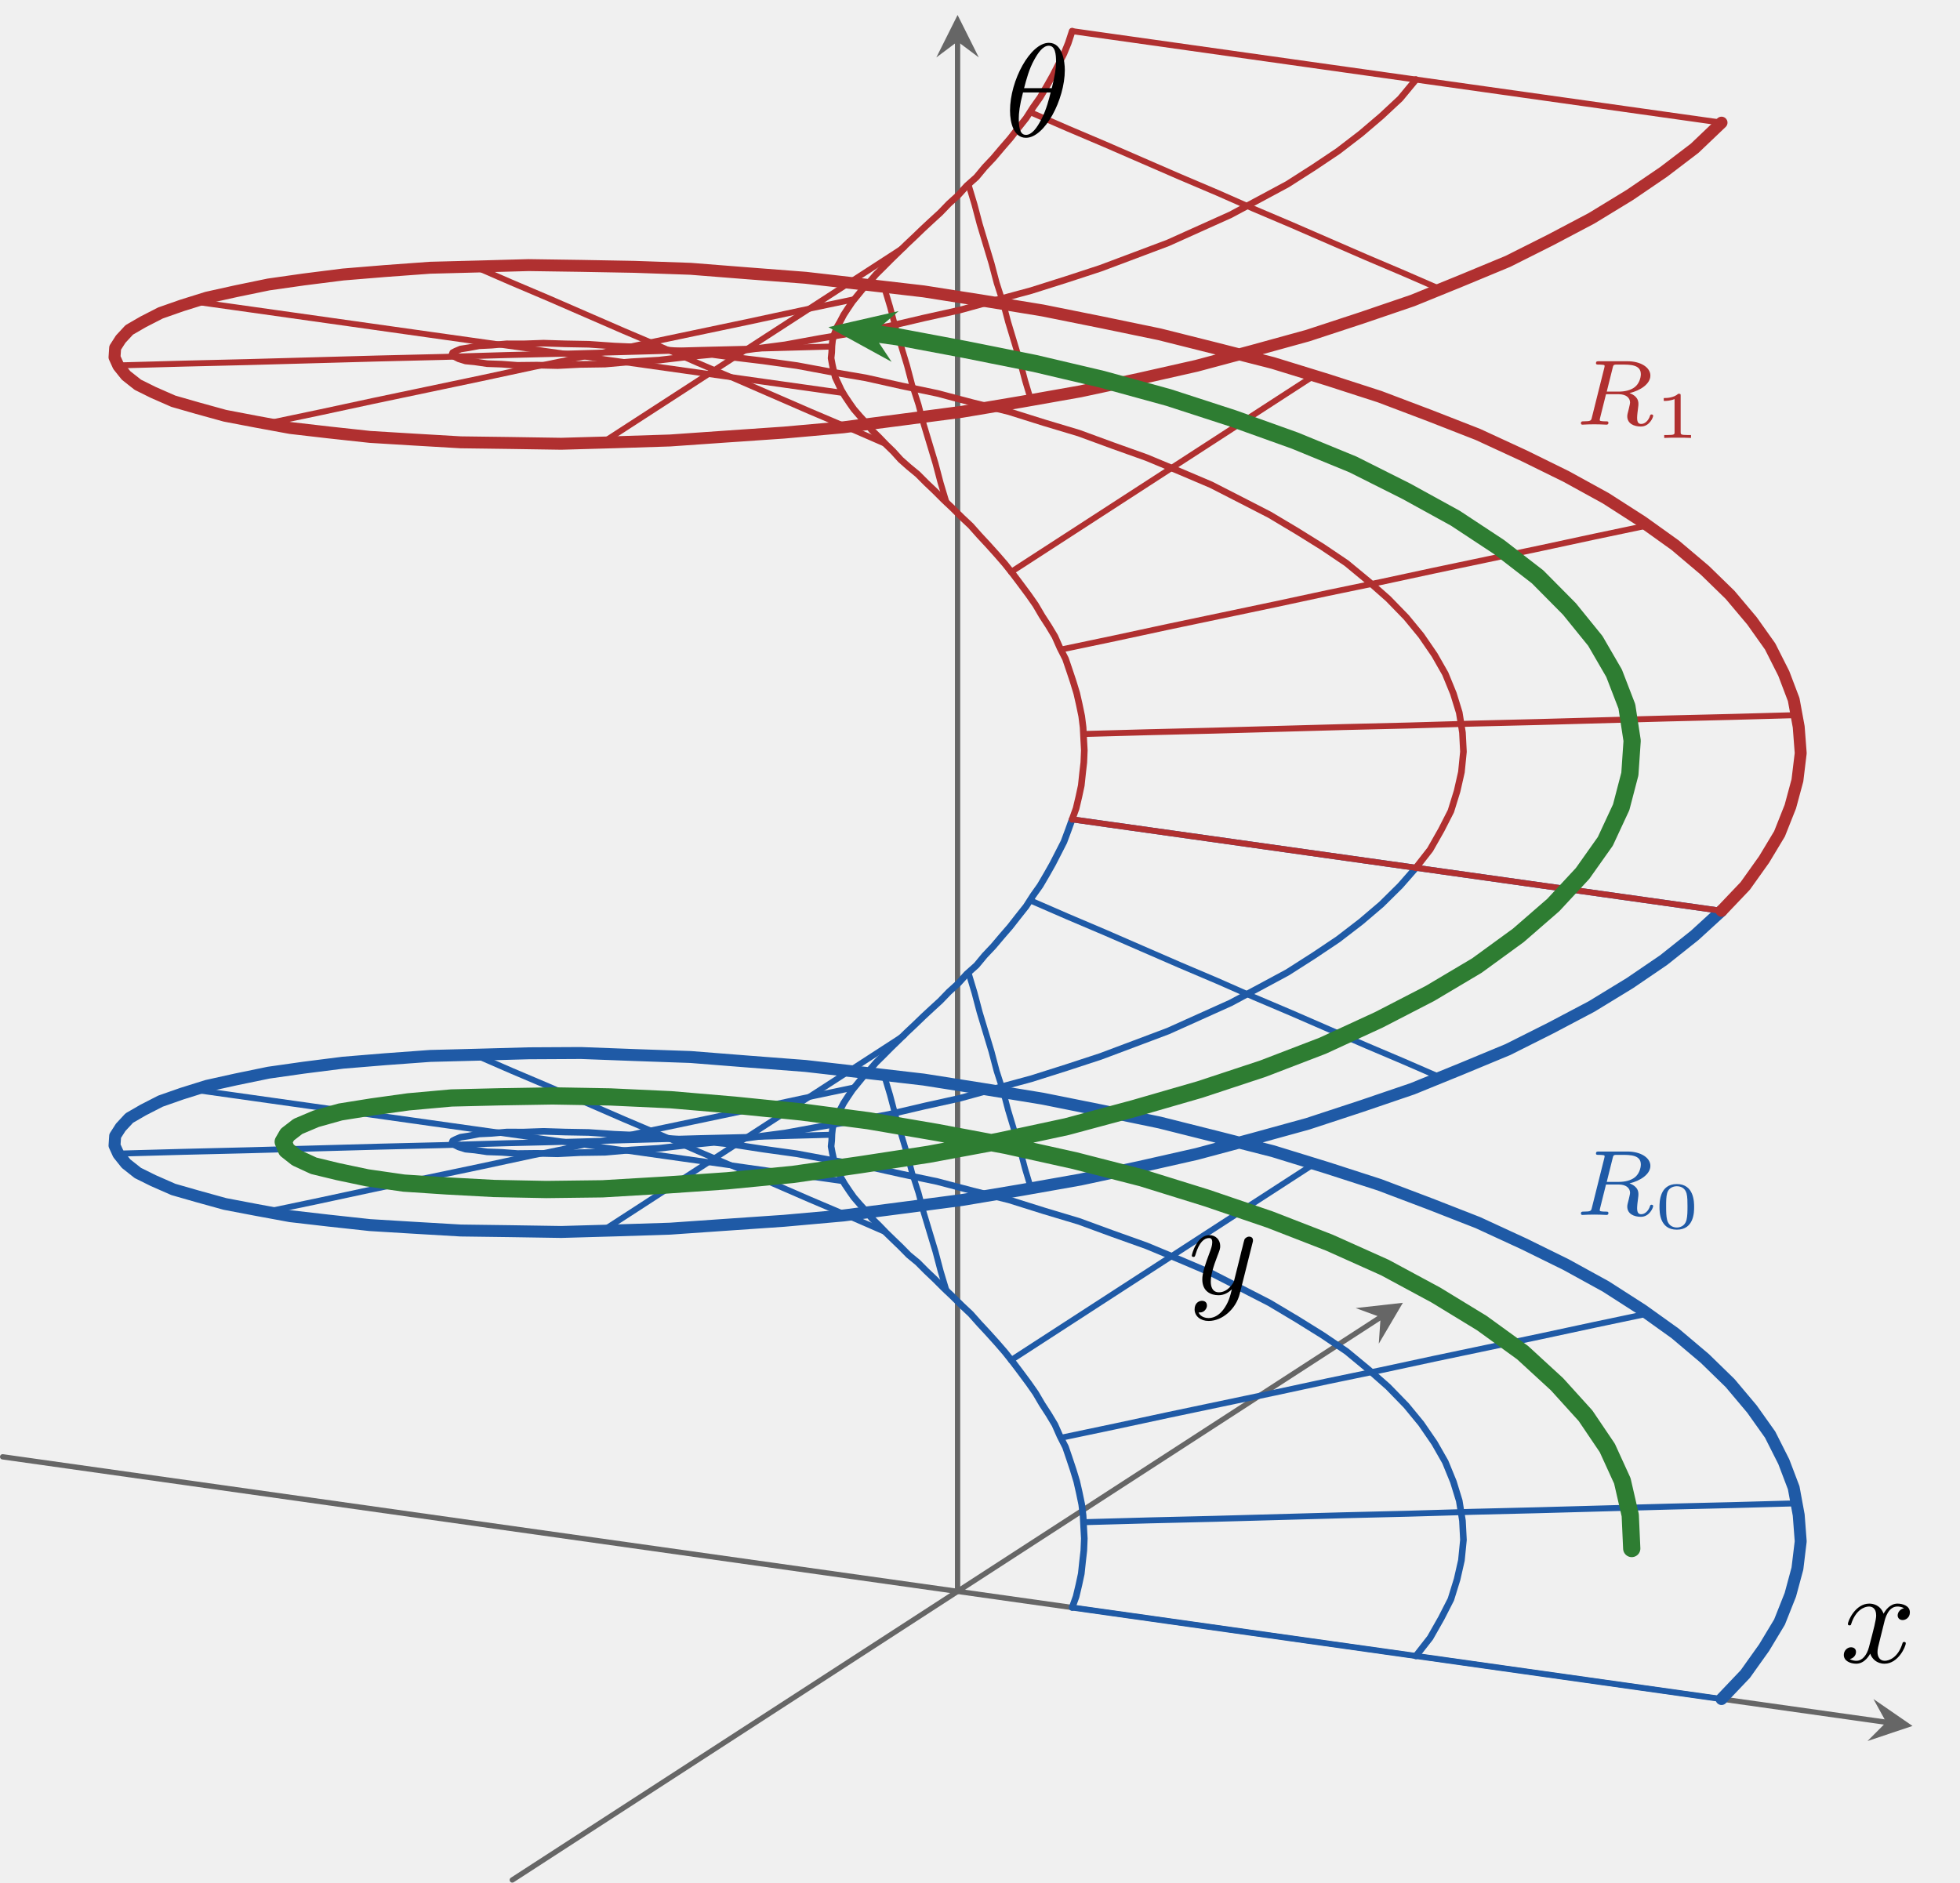
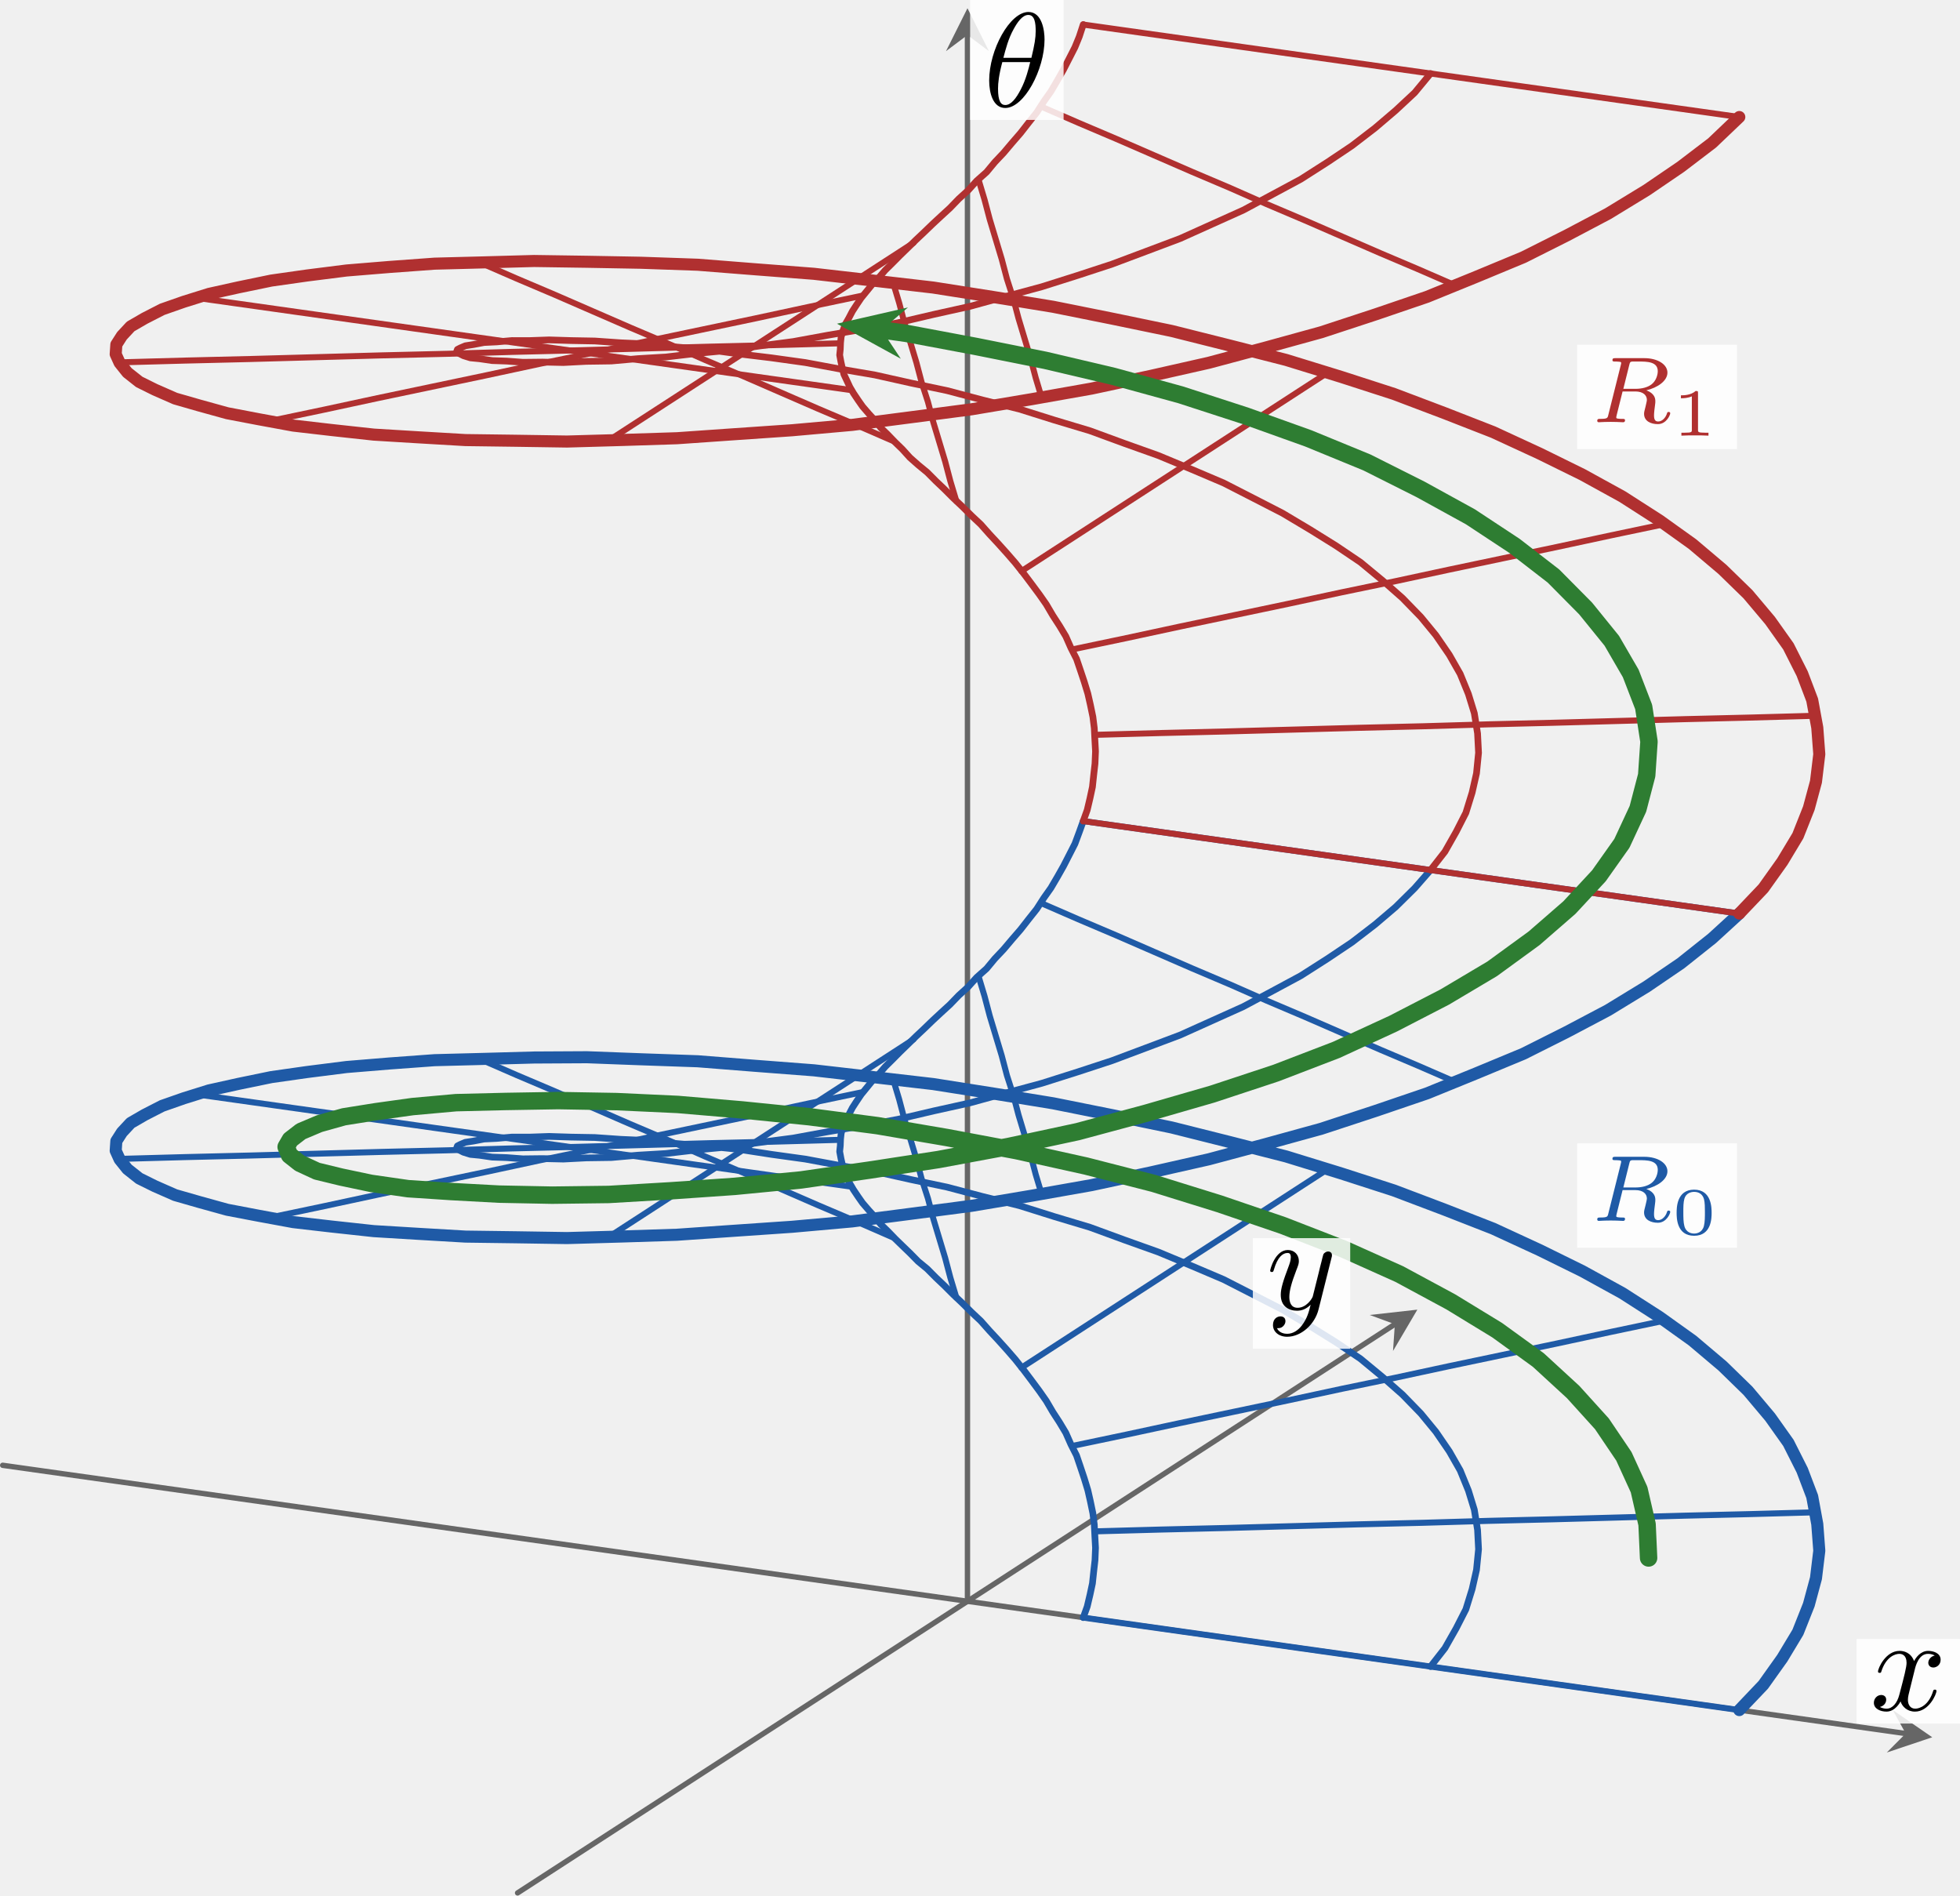
- <svg xmlns="http://www.w3.org/2000/svg" version="1.1" width="220.763pt" height="212.067pt" viewBox="-69.011 -69.011 147.175 141.378" data-scale="1.5">
+ <svg xmlns="http://www.w3.org/2000/svg" version="1.1" width="218.507pt" height="211.297pt" viewBox="-69.011 -69.011 145.671 140.865" data-scale="1.5">
  <defs />
  <g id="page1">
-     <g stroke-miterlimit="10" transform="translate(-102.2483,82.27307)scale(0.996264,-0.996264)">
+     <g stroke-miterlimit="10" transform="translate(-102.2483,81.75947)scale(0.996264,-0.996264)">
      <g fill="#000" stroke="#000">
        <g stroke-width="0.4">
          <g stroke-linecap="round">
            <g stroke-linejoin="round">
-               <g stroke="none" transform="scale(-1.00375,1.00375)translate(-102.2483,82.27307)scale(-1,-1)" />
+               <g stroke="none" transform="scale(-1.00375,1.00375)translate(-102.2483,81.75947)scale(-1,-1)" />
              <g transform="translate(33.36171,9.94328)">
-                 <g stroke="none" transform="scale(-1.00375,1.00375)translate(-102.2483,82.27307)scale(-1,-1)">
-                   <g stroke="#000" stroke-miterlimit="10" transform="translate(-135.4854,71.96843)scale(0.996264,-0.996264)">
+                 <g stroke="none" transform="scale(-1.00375,1.00375)translate(-102.2483,81.75947)scale(-1,-1)">
+                   <g stroke="#000" stroke-miterlimit="10" transform="translate(-135.4854,71.45484)scale(0.996264,-0.996264)">
                    <g fill="#000" stroke="#000">
                      <g stroke-width="0.4">
                        <g stroke-width="0.4">
                          <g fill="#666" stroke="#666">
                            <path d="M33.562 21.753L175.529 1.746" fill="none" />
                            <g transform="matrix(0.99019,-0.13954,0.13954,0.99019,175.529,1.74583)">
                              <path d="M2 0L-1.2 1.6L0 0L-1.2-1.6" stroke="none" />
                            </g>
                          </g>
                        </g>
                        <g stroke-width="0.4">
                          <g fill="#666" stroke="#666">
                            <path d="M71.974-10.143L137.419 32.276" fill="none" />
                            <g transform="matrix(0.83913,0.54388,-0.54388,0.83913,137.419,32.27559)">
                              <path d="M2 0L-1.2 1.6L0 0L-1.2-1.6" stroke="none" />
                            </g>
                          </g>
                        </g>
                        <g stroke-width="0.4">
                          <g fill="#666" stroke="#666">
                            <path d="M105.535 11.61V128.435" fill="none" />
                            <g transform="matrix(0.0,1.0,-1.0,0.0,105.5355,128.435)">
                              <path d="M2 0L-1.2 1.6L0 0L-1.2-1.6" stroke="none" />
                            </g>
                          </g>
                        </g>
                        <g fill="#1f5aa6" stroke="#1f5aa6">
                          <g stroke-width="0.45">
                            <path d="M114.172 10.393L118.606 9.768L123.097 9.135L127.531 8.51L131.964 7.885L136.398 7.261L140.889 6.628L145.323 6.003L149.756 5.378L154.19 4.753L158.681 4.12L163.115 3.495" fill="none" />
                          </g>
                        </g>
                        <g fill="#1f5aa6" stroke="#1f5aa6">
                          <g stroke-width="0.45">
                            <path d="M115.034 16.825L119.939 16.96L124.817 17.077L129.722 17.212L134.627 17.347L139.505 17.465L144.353 17.608L149.231 17.726L154.136 17.861L159.041 17.996L163.919 18.113L168.824 18.248" fill="none" />
                          </g>
                        </g>
                        <g fill="#1f5aa6" stroke="#1f5aa6">
                          <g stroke-width="0.45">
                            <path d="M113.344 23.192L117.389 24.042L121.376 24.899L125.42 25.749L129.465 26.598L133.452 27.456L137.469 28.288L141.456 29.146L145.501 29.995L149.545 30.845L153.532 31.702L157.577 32.552" fill="none" />
                          </g>
                        </g>
                        <g fill="#1f5aa6" stroke="#1f5aa6">
                          <g stroke-width="0.45">
                            <path d="M109.563 29.034L111.63 30.374L113.725 31.732L115.792 33.072L117.859 34.412L119.927 35.752L122.021 37.109L124.088 38.449L126.156 39.789L128.223 41.129L130.317 42.486L132.385 43.826" fill="none" />
                          </g>
                        </g>
                        <g fill="#1f5aa6" stroke="#1f5aa6">
                          <g stroke-width="0.45">
                            <path d="M104.707 34.259L104.261 35.741L103.872 37.216L103.425 38.698L102.978 40.181L102.589 41.655L102.116 43.12L101.727 44.594L101.28 46.077L100.833 47.559L100.444 49.033L99.998 50.516" fill="none" />
                          </g>
                        </g>
                        <g fill="#1f5aa6" stroke="#1f5aa6">
                          <g stroke-width="0.45">
                            <path d="M100.064 38.712L97.253 39.935L94.416 41.14L91.605 42.362L88.794 43.584L85.957 44.789L83.204 46.004L80.366 47.209L77.556 48.431L74.745 49.653L71.907 50.858L69.097 52.081" fill="none" />
                          </g>
                        </g>
                        <g fill="#1f5aa6" stroke="#1f5aa6">
                          <g stroke-width="0.45">
                            <path d="M96.899 42.533L92.465 43.158L87.974 43.791L83.54 44.416L79.107 45.041L74.673 45.666L70.182 46.299L65.748 46.923L61.315 47.548L56.881 48.173L52.39 48.806L47.956 49.431" fill="none" />
                          </g>
                        </g>
                        <g fill="#1f5aa6" stroke="#1f5aa6">
                          <g stroke-width="0.45">
                            <path d="M96.037 46.03L91.132 45.895L86.254 45.778L81.349 45.642L76.444 45.507L71.566 45.39L66.718 45.247L61.84 45.129L56.935 44.994L52.03 44.859L47.152 44.741L42.247 44.606" fill="none" />
                          </g>
                        </g>
                        <g fill="#1f5aa6" stroke="#1f5aa6">
                          <g stroke-width="0.45">
                            <path d="M97.727 49.591L93.682 48.741L89.695 47.884L85.651 47.034L81.606 46.185L77.619 45.327L73.602 44.495L69.615 43.637L65.57 42.788L61.526 41.938L57.539 41.081L53.494 40.231" fill="none" />
                          </g>
                        </g>
                        <g fill="#1f5aa6" stroke="#1f5aa6">
                          <g stroke-width="0.45">
                            <path d="M101.508 53.52L99.441 52.18L97.346 50.822L95.279 49.482L93.212 48.142L91.144 46.802L89.05 45.445L86.983 44.105L84.915 42.765L82.848 41.425L80.754 40.067L78.686 38.727" fill="none" />
                          </g>
                        </g>
                        <g fill="#1f5aa6" stroke="#1f5aa6">
                          <g stroke-width="0.45">
                            <path d="M106.364 58.223L106.81 56.741L107.199 55.266L107.646 53.784L108.093 52.302L108.482 50.827L108.955 49.362L109.344 47.888L109.791 46.405L110.238 44.923L110.627 43.449L111.073 41.966" fill="none" />
                          </g>
                        </g>
                        <g fill="#1f5aa6" stroke="#1f5aa6">
                          <g stroke-width="0.45">
                            <path d="M111.007 63.698L113.818 62.476L116.655 61.271L119.466 60.048L122.277 58.826L125.114 57.621L127.867 56.407L130.705 55.202L133.515 53.979L136.326 52.757L139.164 51.552L141.974 50.33" fill="none" />
                          </g>
                        </g>
                        <g fill="#1f5aa6" stroke="#1f5aa6">
                          <g stroke-width="0.45">
                            <path d="M114.172 69.805L118.606 69.18L123.097 68.548L127.531 67.923L131.964 67.298L136.398 66.673L140.889 66.04L145.323 65.415L149.756 64.79L154.19 64.166L158.681 63.533L163.115 62.908" fill="none" />
                          </g>
                        </g>
                        <g fill="#1f5aa6" stroke="#1f5aa6">
                          <g stroke-width="0.5">
                            <path d="M114.172 10.393L114.468 11.215L114.679 12.106L114.859 12.944L114.955 13.851L115.05 14.68L115.088 15.596L115.042 16.423L114.996 17.33L114.892 18.166L114.704 19.071L114.516 19.897L114.243 20.793L113.97 21.61L113.671 22.489L113.256 23.305L112.872 24.174L112.404 24.955L111.908 25.719L111.413 26.561L110.891 27.307L110.285 28.123L109.736 28.852L109.102 29.651L108.5 30.345L107.813 31.108L107.183 31.785L106.527 32.523L105.844 33.165L105.133 33.868L104.481 34.485L103.802 35.163L103.18 35.753L102.531 36.406L101.856 36.962L101.238 37.589L100.678 38.128L100.148 38.643L99.592 39.218L99.062 39.733L98.621 40.292L98.18 40.773L97.712 41.315L97.386 41.779L97.033 42.305L96.764 42.762L96.527 43.271L96.316 43.719L96.193 44.213L96.097 44.645L96.002 45.156L96.048 45.589L96.067 46.083L96.114 46.517L96.244 46.959L96.432 47.472L96.678 47.898L96.951 48.421L97.25 48.882L97.608 49.414L97.992 49.884L98.433 50.425L98.901 50.905L99.397 51.48L99.919 51.995L100.499 52.58L101.047 53.112L101.681 53.732L102.283 54.298L102.944 54.936L103.573 55.52L104.23 56.121L104.886 56.801L105.569 57.42L106.222 58.143L106.958 58.797L107.58 59.546L108.229 60.233L108.877 60.999L109.495 61.712L110.113 62.503L110.7 63.242L111.23 64.067L111.759 64.813L112.258 65.664L112.699 66.444L113.14 67.303L113.551 68.108L113.877 68.984L114.172 69.805" fill="none" />
                          </g>
                        </g>
                        <g fill="#1f5aa6" stroke="#1f5aa6">
                          <g stroke-width="0.5">
                            <path d="M140.083 6.741L141.153 8.111L141.993 9.591L142.717 11.009L143.185 12.521L143.51 13.953L143.663 15.488L143.589 16.934L143.347 18.44L142.905 19.875L142.294 21.369L141.483 22.792L140.477 24.257L139.359 25.617L137.988 27.028L136.506 28.333L134.855 29.699L133.039 30.924L131.112 32.123L129.046 33.356L126.9 34.458L124.643 35.612L122.278 36.618L119.776 37.659L117.25 38.561L114.671 39.506L112.041 40.295L109.416 41.12L106.683 41.797L104.012 42.501L101.318 43.066L98.627 43.667L96.029 44.113L93.435 44.595L90.902 44.946L88.488 45.318L86.136 45.559L83.845 45.75L81.7 45.977L79.674 46.067L77.736 46.202L75.971 46.233L74.325 46.285L72.852 46.233L71.552 46.235L70.424 46.135L69.469 46.089L68.687 45.939L68.078 45.845L67.695 45.682L67.484 45.573L67.416 45.387L67.574 45.29L67.932 45.107L68.459 44.943L69.154 44.876L70.076 44.741L71.167 44.703L72.369 44.613L73.824 44.63L75.391 44.594L77.095 44.682L78.969 44.709L80.95 44.885L83.042 45.009L85.299 45.273L87.61 45.493L90.059 45.836L92.531 46.16L95.111 46.633L97.686 47.07L100.342 47.559L103.021 48.187L105.697 48.779L108.422 49.528L111.085 50.249L113.745 51.092L116.312 51.933L118.876 52.895L121.405 53.847L123.788 54.919L126.109 55.964L128.285 57.129L130.399 58.267L132.395 59.542L134.217 60.763L135.951 62.097L137.482 63.401L138.898 64.801L140.083 66.154" fill="none" />
                          </g>
                        </g>
                        <g fill="#1f5aa6" stroke="#1f5aa6">
                          <g stroke-width="0.9">
                            <path d="M163.115 3.495L164.906 5.378L166.325 7.37L167.486 9.298L168.302 11.354L168.835 13.329L169.083 15.381L168.932 17.367L168.554 19.422L167.808 21.386L166.778 23.427L165.411 25.352L163.763 27.31L161.862 29.162L159.623 31.055L157.162 32.816L154.394 34.593L151.403 36.238L148.22 37.805L144.757 39.404L141.133 40.821L137.344 42.255L133.421 43.523L129.306 44.791L125.088 45.867L120.762 46.953L116.359 47.865L111.938 48.752L107.466 49.483L102.976 50.19L98.524 50.706L94.079 51.215L89.701 51.551L85.414 51.89L81.165 52.039L77.151 52.191L73.203 52.17L69.404 52.065L65.781 51.971L62.393 51.723L59.212 51.461L56.262 51.087L53.603 50.709L51.148 50.203L48.954 49.717L47.074 49.129L45.456 48.562L44.152 47.893L43.106 47.288L42.458 46.59L42.041 45.938L41.993 45.219L42.286 44.574L42.863 43.852L43.751 43.149L44.919 42.571L46.428 41.908L48.245 41.387L50.315 40.814L52.665 40.366L55.238 39.892L58.117 39.56L61.246 39.22L64.54 39.02L68.084 38.812L71.819 38.762L75.661 38.702L79.723 38.818L83.86 38.95L88.133 39.247L92.455 39.544L96.938 39.945L101.355 40.519L105.85 41.109L110.337 41.864L114.785 42.651L119.225 43.603L123.543 44.579L127.768 45.709L131.928 46.855L135.965 48.182L139.825 49.497L143.478 50.984L147.012 52.451L150.255 54.08L153.32 55.698L156.209 57.462L158.753 59.196L161.093 61.058L163.115 62.908" fill="none" />
                          </g>
                        </g>
                        <g fill="#b03030" stroke="#b03030">
                          <g stroke-width="0.45">
                            <path d="M114.172 69.805L118.606 69.18L123.097 68.548L127.531 67.923L131.964 67.298L136.398 66.673L140.889 66.04L145.323 65.415L149.756 64.79L154.19 64.166L158.681 63.533L163.115 62.908" fill="none" />
                          </g>
                        </g>
                        <g fill="#b03030" stroke="#b03030">
                          <g stroke-width="0.45">
                            <path d="M115.034 76.237L119.939 76.372L124.817 76.49L129.722 76.625L134.627 76.76L139.505 76.877L144.353 77.02L149.231 77.138L154.136 77.273L159.041 77.408L163.919 77.526L168.824 77.661" fill="none" />
                          </g>
                        </g>
                        <g fill="#b03030" stroke="#b03030">
                          <g stroke-width="0.45">
                            <path d="M113.344 82.605L117.389 83.454L121.376 84.312L125.42 85.161L129.465 86.011L133.452 86.868L137.469 87.7L141.456 88.558L145.501 89.408L149.545 90.257L153.532 91.115L157.577 91.964" fill="none" />
                          </g>
                        </g>
                        <g fill="#b03030" stroke="#b03030">
                          <g stroke-width="0.45">
                            <path d="M109.563 88.447L111.63 89.787L113.725 91.144L115.792 92.484L117.859 93.824L119.927 95.164L122.021 96.521L124.088 97.861L126.156 99.201L128.223 100.541L130.317 101.899L132.385 103.239" fill="none" />
                          </g>
                        </g>
                        <g fill="#b03030" stroke="#b03030">
                          <g stroke-width="0.45">
                            <path d="M104.707 93.671L104.261 95.154L103.872 96.628L103.425 98.111L102.978 99.593L102.589 101.067L102.116 102.532L101.727 104.007L101.28 105.489L100.833 106.972L100.444 108.446L99.998 109.928" fill="none" />
                          </g>
                        </g>
                        <g fill="#b03030" stroke="#b03030">
                          <g stroke-width="0.45">
                            <path d="M100.064 98.125L97.253 99.347L94.416 100.552L91.605 101.774L88.794 102.997L85.957 104.202L83.204 105.416L80.366 106.621L77.556 107.843L74.745 109.066L71.907 110.271L69.097 111.493" fill="none" />
                          </g>
                        </g>
                        <g fill="#b03030" stroke="#b03030">
                          <g stroke-width="0.45">
                            <path d="M96.899 101.946L92.465 102.571L87.974 103.204L83.54 103.829L79.107 104.453L74.673 105.078L70.182 105.711L65.748 106.336L61.315 106.961L56.881 107.586L52.39 108.219L47.956 108.843" fill="none" />
                          </g>
                        </g>
                        <g fill="#b03030" stroke="#b03030">
                          <g stroke-width="0.45">
                            <path d="M96.037 105.443L91.132 105.308L86.254 105.19L81.349 105.055L76.444 104.92L71.566 104.802L66.718 104.659L61.84 104.542L56.935 104.407L52.03 104.271L47.152 104.154L42.247 104.019" fill="none" />
                          </g>
                        </g>
                        <g fill="#b03030" stroke="#b03030">
                          <g stroke-width="0.45">
                            <path d="M97.727 109.003L93.682 108.154L89.695 107.296L85.651 106.447L81.606 105.597L77.619 104.74L73.602 103.907L69.615 103.05L65.57 102.2L61.526 101.351L57.539 100.493L53.494 99.644" fill="none" />
                          </g>
                        </g>
                        <g fill="#b03030" stroke="#b03030">
                          <g stroke-width="0.45">
                            <path d="M101.508 112.932L99.441 111.592L97.346 110.235L95.279 108.895L93.212 107.555L91.144 106.215L89.05 104.857L86.983 103.517L84.915 102.177L82.848 100.837L80.754 99.48L78.686 98.14" fill="none" />
                          </g>
                        </g>
                        <g fill="#b03030" stroke="#b03030">
                          <g stroke-width="0.45">
                            <path d="M106.364 117.636L106.81 116.153L107.199 114.679L107.646 113.196L108.093 111.714L108.482 110.24L108.955 108.775L109.344 107.3L109.791 105.818L110.238 104.335L110.627 102.861L111.073 101.379" fill="none" />
                          </g>
                        </g>
                        <g fill="#b03030" stroke="#b03030">
                          <g stroke-width="0.45">
                            <path d="M111.007 123.111L113.818 121.888L116.655 120.683L119.466 119.461L122.277 118.239L125.114 117.034L127.867 115.819L130.705 114.614L133.515 113.392L136.326 112.17L139.164 110.965L141.974 109.742" fill="none" />
                          </g>
                        </g>
                        <g fill="#b03030" stroke="#b03030">
                          <g stroke-width="0.45">
                            <path d="M114.172 129.218L118.606 128.593L123.097 127.96L127.531 127.335L131.964 126.71L136.398 126.086L140.889 125.453L145.323 124.828L149.756 124.203L154.19 123.578L158.681 122.945L163.115 122.32" fill="none" />
                          </g>
                        </g>
                        <g fill="#b03030" stroke="#b03030">
                          <g stroke-width="0.5">
                            <path d="M114.172 69.805L114.468 70.627L114.679 71.518L114.859 72.356L114.955 73.264L115.05 74.093L115.088 75.008L115.042 75.836L114.996 76.742L114.892 77.578L114.704 78.483L114.516 79.31L114.243 80.205L113.97 81.023L113.671 81.901L113.256 82.717L112.872 83.586L112.404 84.367L111.908 85.131L111.413 85.974L110.891 86.72L110.285 87.536L109.736 88.265L109.102 89.063L108.5 89.757L107.813 90.521L107.183 91.198L106.527 91.936L105.844 92.578L105.133 93.281L104.481 93.897L103.802 94.575L103.18 95.166L102.531 95.818L101.856 96.374L101.238 96.922L100.678 97.541L100.148 98.055L99.592 98.631L99.062 99.145L98.621 99.705L98.18 100.185L97.712 100.727L97.386 101.192L97.033 101.718L96.764 102.174L96.527 102.684L96.316 103.132L96.193 103.625L96.097 104.057L96.002 104.568L96.048 105.001L96.067 105.496L96.114 105.929L96.244 106.372L96.432 106.885L96.678 107.311L96.951 107.833L97.25 108.294L97.608 108.826L97.992 109.296L98.433 109.837L98.901 110.317L99.397 110.893L99.919 111.407L100.499 111.992L101.047 112.524L101.681 113.144L102.283 113.711L102.944 114.348L103.573 114.932L104.23 115.534L104.886 116.214L105.569 116.833L106.222 117.556L106.958 118.209L107.58 118.958L108.229 119.645L108.877 120.411L109.495 121.124L110.113 121.916L110.7 122.654L111.23 123.479L111.759 124.226L112.258 125.076L112.699 125.856L113.14 126.715L113.551 127.521L113.877 128.317L114.172 129.218" fill="none" />
                          </g>
                        </g>
                        <g fill="#b03030" stroke="#b03030">
                          <g stroke-width="0.5">
                            <path d="M140.083 66.154L141.153 67.523L141.993 69.004L142.717 70.422L143.185 71.934L143.51 73.366L143.663 74.901L143.589 76.347L143.347 77.853L142.905 79.287L142.294 80.781L141.483 82.204L140.477 83.669L139.359 85.029L137.988 86.44L136.506 87.746L134.855 89.111L133.039 90.336L131.112 91.535L129.046 92.768L126.9 93.871L124.643 95.025L122.278 96.031L119.776 97.072L117.25 97.973L114.671 98.919L112.041 99.708L109.416 100.533L106.683 101.209L104.012 101.914L101.318 102.479L98.627 103.08L96.029 103.525L93.435 104.007L90.902 104.359L88.488 104.651L86.136 104.972L83.845 105.162L81.7 105.39L79.674 105.479L77.736 105.614L75.971 105.646L74.325 105.697L72.852 105.645L71.552 105.648L70.424 105.547L69.469 105.501L68.687 105.352L68.078 105.257L67.695 105.094L67.484 104.985L67.416 104.799L67.574 104.702L67.932 104.519L68.459 104.355L69.154 104.288L70.076 104.153L71.167 104.115L72.369 104.026L73.824 104.042L75.391 104.007L77.095 104.095L78.969 104.122L80.95 104.298L83.042 104.421L85.299 104.685L87.61 104.905L90.059 105.248L92.531 105.572L95.111 106.045L97.686 106.482L100.342 106.971L103.021 107.599L105.697 108.192L108.422 108.941L111.085 109.662L113.745 110.504L116.312 111.345L118.876 112.307L121.405 113.259L123.788 114.332L126.109 115.376L128.285 116.542L130.399 117.679L132.395 118.955L134.217 120.176L135.951 121.509L137.482 122.814L138.898 124.134L140.083 125.566" fill="none" />
                          </g>
                        </g>
                        <g fill="#b03030" stroke="#b03030">
                          <g stroke-width="0.9">
                            <path d="M163.115 62.908L164.906 64.79L166.325 66.782L167.486 68.711L168.302 70.767L168.835 72.742L169.083 74.793L168.932 76.779L168.554 78.834L167.808 80.799L166.778 82.839L165.411 84.764L163.763 86.722L161.862 88.574L159.623 90.467L157.162 92.229L154.394 94.006L151.403 95.651L148.22 97.217L144.757 98.817L141.133 100.233L137.344 101.667L133.421 102.935L129.306 104.203L125.088 105.28L120.762 106.365L116.359 107.277L111.938 108.165L107.466 108.896L102.976 109.602L98.524 110.118L94.079 110.627L89.701 110.964L85.414 111.303L81.165 111.451L77.151 111.524L73.203 111.582L69.404 111.477L65.781 111.383L62.393 111.135L59.212 110.873L56.262 110.5L53.603 110.122L51.148 109.615L48.954 109.129L47.074 108.541L45.456 107.974L44.152 107.305L43.106 106.7L42.458 106.002L42.041 105.351L41.993 104.632L42.286 103.986L42.863 103.264L43.751 102.562L44.919 101.983L46.428 101.321L48.245 100.799L50.315 100.227L52.665 99.778L55.238 99.305L58.117 98.972L61.246 98.632L64.54 98.432L68.084 98.224L71.819 98.174L75.661 98.115L79.723 98.23L83.86 98.362L88.133 98.66L92.455 98.957L96.938 99.358L101.355 99.932L105.85 100.522L110.337 101.277L114.785 102.064L119.225 103.016L123.543 103.991L127.768 105.122L131.928 106.268L135.965 107.594L139.825 108.91L143.478 110.396L147.012 111.863L150.255 113.493L153.32 115.111L156.209 116.874L158.753 118.608L161.093 120.392L163.115 122.32" fill="none" />
                          </g>
                        </g>
                        <g fill="#2e7d32" stroke="#2e7d32">
                          <g stroke-width="1.3">
                            <path d="M156.348 14.841L156.235 17.349L155.639 19.941L154.505 22.423L152.865 24.85L150.718 27.221L148.122 29.607L145.05 31.833L141.591 33.944L137.744 36.019L133.568 37.892L129.061 39.642L124.34 41.253L119.434 42.778L114.371 44.077L109.209 45.221L104.004 46.2L98.815 47.087L93.753 47.751L88.733 48.26L83.929 48.669L79.362 48.881L75.007 48.957L71.062 48.891L67.383 48.802L64.141 48.51L61.39 48.127L59.016 47.748L57.187 47.236L55.818 46.658L55.021 46.042L54.708 45.501L54.963 44.885L55.728 44.282L57.004 43.692L58.813 43.253L61.044 42.783L63.809 42.385L67.019 42.173L70.589 41.98L74.547 41.902L78.778 41.955L83.365 42.226L88.167 42.559L93.126 43.039L98.212 43.77L103.371 44.56L108.598 45.532L113.756 46.64L118.841 48.008L123.8 49.441L128.547 51.01L133.052 52.74L137.288 54.693L141.144 56.684L144.678 58.784L147.805 61.062L150.44 63.353L152.642 65.725L154.356 68.145L155.552 70.717L156.207 73.223L156.378 75.733L155.981 78.318L155.016 80.819L153.602 83.256L151.651 85.663L149.251 88.085L146.348 90.33L143.054 92.502L139.345 94.542L135.334 96.556L130.965 98.35L126.324 100.013L121.441 101.599L116.429 102.975L111.347 104.171L106.108 105.219L100.968 106.184L98.786 106.488" fill="none" />
                            <g transform="matrix(-0.99039,0.13808,-0.13808,-0.99039,100.7392,106.2159)">
                              <g stroke-dasharray="none" stroke-dashoffset="0.0">
                                <g stroke-linejoin="miter">
                                  <g stroke-width="0.844">
                                    <path d="M3.799 0L1.362 .927L2.183 0L1.362-.927Z" />
                                  </g>
                                </g>
                              </g>
                            </g>
                          </g>
                        </g>
                        <g fill="#1f5aa6" stroke="#1f5aa6">
-                           <g fill="#1f5aa6" stroke="#1f5aa6">
- </g>
-                           <g transform="translate(152.0207,39.98402)">
-                             <g stroke="none" transform="scale(-1.00375,1.00375)translate(-135.4854,71.96843)scale(-1,-1)">
-                               <g fill="#1f5aa6">
-                                 <g stroke="none">
+                           <g fill="#fff">
+                             <g fill-opacity="0.85">
+                               <g fill="#1f5aa6" stroke="#1f5aa6">
+                                 <g fill="#fff">
+                                   <g fill-opacity="0.85">
+                                     <path d="M151.021 37.984H162.948V45.767H151.021Z" stroke="none" />
+                                   </g>
+                                 </g>
+                               </g>
+                               <g transform="translate(152.0207,39.98402)">
+                                 <g stroke="none" transform="scale(-1.00375,1.00375)translate(-135.4854,71.45484)scale(-1,-1)">
                                  <g fill="#1f5aa6">
-                                     <path d="M-132.605 67.693C-132.556 67.498-132.542 67.477-132.389 67.456H-131.943C-131.294 67.456-130.492 67.456-130.492 68.175C-130.492 68.461-130.625 68.9-130.952 69.151C-131.238 69.374-131.671 69.486-132.152 69.486H-133.051L-132.605 67.693ZM-131.343 69.597C-130.513 69.402-129.774 68.9-129.774 68.279C-129.774 67.68-130.485 67.205-131.496 67.205H-133.637C-133.77 67.205-133.86 67.205-133.86 67.359C-133.86 67.456-133.777 67.456-133.637 67.456C-133.63 67.456-133.498 67.456-133.372 67.47C-133.226 67.484-133.212 67.498-133.212 67.568C-133.212 67.582-133.212 67.617-133.24 67.721L-134.167 71.424C-134.223 71.662-134.237 71.717-134.781 71.717C-134.9 71.717-134.99 71.717-134.99 71.864C-134.99 71.934-134.941 71.968-134.879 71.968C-134.746 71.968-134.586 71.948-134.446 71.948C-134.314 71.948-134.112 71.941-133.986 71.941C-133.846 71.941-133.686 71.948-133.54 71.948S-133.219 71.968-133.072 71.968C-133.038 71.968-132.926 71.968-132.926 71.822C-132.926 71.717-132.996 71.717-133.156 71.717C-133.268 71.717-133.296 71.717-133.421 71.703C-133.575 71.683-133.575 71.669-133.575 71.599C-133.575 71.592-133.575 71.55-133.547 71.445L-133.107 69.681H-132.159C-131.559 69.681-131.301 69.981-131.301 70.309C-131.301 70.399-131.364 70.636-131.399 70.797C-131.482 71.118-131.51 71.222-131.51 71.341C-131.51 71.892-131.001 72.108-130.485 72.108C-129.844 72.108-129.565 71.424-129.565 71.299C-129.565 71.278-129.579 71.201-129.683 71.201C-129.774 71.201-129.788 71.25-129.809 71.32C-129.906 71.627-130.164 71.913-130.457 71.913C-130.639 71.913-130.771 71.836-130.771 71.459C-130.771 71.285-130.729 70.922-130.701 70.734S-130.673 70.476-130.673 70.406C-130.673 70.323-130.673 70.099-130.869 69.89C-131.001 69.744-131.189 69.653-131.343 69.597Z" />
-                                     <path d="M-126.49 71.371C-126.49 71.012-126.49 69.647-127.79 69.647S-129.09 71.012-129.09 71.371C-129.09 71.734-129.09 73.074-127.79 73.074S-126.49 71.734-126.49 71.371ZM-127.79 72.91C-127.974 72.91-128.393 72.845-128.517 72.342C-128.587 72.073-128.592 71.719-128.592 71.311C-128.592 70.942-128.592 70.599-128.512 70.315C-128.388 69.896-128.004 69.812-127.79 69.812C-127.421 69.812-127.157 70.001-127.058 70.35C-126.988 70.604-126.988 71.017-126.988 71.311C-126.988 71.65-126.988 72.053-127.063 72.352C-127.192 72.835-127.591 72.91-127.79 72.91Z" />
-                                   </g>
-                                 </g>
-                               </g>
-                             </g>
-                           </g>
-                         </g>
-                         <g fill="#b03030" stroke="#b03030">
-                           <g fill="#b03030" stroke="#b03030">
- </g>
-                           <g transform="translate(152.0207,99.55411)">
-                             <g stroke="none" transform="scale(-1.00375,1.00375)translate(-135.4854,71.96843)scale(-1,-1)">
-                               <g fill="#b03030">
-                                 <g stroke="none">
+                                     <g stroke="none">
+                                       <g fill-opacity="1">
+                                         <g stroke-opacity="1">
+                                           <g fill="#1f5aa6">
+                                             <path d="M-132.605 67.18C-132.556 66.985-132.542 66.964-132.389 66.943H-131.943C-131.294 66.943-130.492 66.943-130.492 67.661C-130.492 67.947-130.625 68.386-130.952 68.637C-131.238 68.861-131.671 68.972-132.152 68.972H-133.051L-132.605 67.18ZM-131.343 69.084C-130.513 68.888-129.774 68.386-129.774 67.766C-129.774 67.166-130.485 66.692-131.496 66.692H-133.637C-133.77 66.692-133.86 66.692-133.86 66.845C-133.86 66.943-133.777 66.943-133.637 66.943C-133.63 66.943-133.498 66.943-133.372 66.957C-133.226 66.971-133.212 66.985-133.212 67.054C-133.212 67.068-133.212 67.103-133.24 67.208L-134.167 70.911C-134.223 71.148-134.237 71.204-134.781 71.204C-134.9 71.204-134.99 71.204-134.99 71.35C-134.99 71.42-134.941 71.455-134.879 71.455C-134.746 71.455-134.586 71.434-134.446 71.434C-134.314 71.434-134.112 71.427-133.986 71.427C-133.846 71.427-133.686 71.434-133.54 71.434S-133.219 71.455-133.072 71.455C-133.038 71.455-132.926 71.455-132.926 71.308C-132.926 71.204-132.996 71.204-133.156 71.204C-133.268 71.204-133.296 71.204-133.421 71.19C-133.575 71.169-133.575 71.155-133.575 71.085C-133.575 71.078-133.575 71.036-133.547 70.932L-133.107 69.167H-132.159C-131.559 69.167-131.301 69.467-131.301 69.795C-131.301 69.886-131.364 70.123-131.399 70.283C-131.482 70.604-131.51 70.709-131.51 70.827C-131.51 71.378-131.001 71.594-130.485 71.594C-129.844 71.594-129.565 70.911-129.565 70.785C-129.565 70.764-129.579 70.688-129.683 70.688C-129.774 70.688-129.788 70.737-129.809 70.806C-129.906 71.113-130.164 71.399-130.457 71.399C-130.639 71.399-130.771 71.322-130.771 70.946C-130.771 70.771-130.729 70.409-130.701 70.22S-130.673 69.962-130.673 69.893C-130.673 69.809-130.673 69.586-130.869 69.377C-131.001 69.23-131.189 69.14-131.343 69.084Z" />
+                                             <path d="M-126.49 70.857C-126.49 70.498-126.49 69.134-127.79 69.134S-129.09 70.498-129.09 70.857C-129.09 71.221-129.09 72.561-127.79 72.561S-126.49 71.221-126.49 70.857ZM-127.79 72.396C-127.974 72.396-128.393 72.332-128.517 71.828C-128.587 71.559-128.592 71.206-128.592 70.797C-128.592 70.429-128.592 70.085-128.512 69.801C-128.388 69.383-128.004 69.298-127.79 69.298C-127.421 69.298-127.157 69.487-127.058 69.836C-126.988 70.09-126.988 70.503-126.988 70.797C-126.988 71.136-126.988 71.54-127.063 71.838C-127.192 72.322-127.591 72.396-127.79 72.396Z" />
+                                           </g>
+                                         </g>
+                                       </g>
+                                     </g>
+                                   </g>
+                                 </g>
+                               </g>
+                             </g>
+                           </g>
+                         </g>
+                         <g fill="#b03030" stroke="#b03030">
+                           <g fill="#fff">
+                             <g fill-opacity="0.85">
+                               <g fill="#b03030" stroke="#b03030">
+                                 <g fill="#fff">
+                                   <g fill-opacity="0.85">
+                                     <path d="M151.021 97.554H162.948V105.337H151.021Z" stroke="none" />
+                                   </g>
+                                 </g>
+                               </g>
+                               <g transform="translate(152.0207,99.55411)">
+                                 <g stroke="none" transform="scale(-1.00375,1.00375)translate(-135.4854,71.45484)scale(-1,-1)">
                                  <g fill="#b03030">
-                                     <path d="M-132.605 67.693C-132.556 67.498-132.542 67.477-132.389 67.456H-131.943C-131.294 67.456-130.492 67.456-130.492 68.175C-130.492 68.461-130.625 68.9-130.952 69.151C-131.238 69.374-131.671 69.486-132.152 69.486H-133.051L-132.605 67.693ZM-131.343 69.597C-130.513 69.402-129.774 68.9-129.774 68.279C-129.774 67.68-130.485 67.205-131.496 67.205H-133.637C-133.77 67.205-133.86 67.205-133.86 67.359C-133.86 67.456-133.777 67.456-133.637 67.456C-133.63 67.456-133.498 67.456-133.372 67.47C-133.226 67.484-133.212 67.498-133.212 67.568C-133.212 67.582-133.212 67.617-133.24 67.721L-134.167 71.424C-134.223 71.662-134.237 71.717-134.781 71.717C-134.9 71.717-134.99 71.717-134.99 71.864C-134.99 71.934-134.941 71.968-134.879 71.968C-134.746 71.968-134.586 71.948-134.446 71.948C-134.314 71.948-134.112 71.941-133.986 71.941C-133.846 71.941-133.686 71.948-133.54 71.948S-133.219 71.968-133.072 71.968C-133.038 71.968-132.926 71.968-132.926 71.822C-132.926 71.717-132.996 71.717-133.156 71.717C-133.268 71.717-133.296 71.717-133.421 71.703C-133.575 71.683-133.575 71.669-133.575 71.599C-133.575 71.592-133.575 71.55-133.547 71.445L-133.107 69.681H-132.159C-131.559 69.681-131.301 69.981-131.301 70.309C-131.301 70.399-131.364 70.636-131.399 70.797C-131.482 71.118-131.51 71.222-131.51 71.341C-131.51 71.892-131.001 72.108-130.485 72.108C-129.844 72.108-129.565 71.424-129.565 71.299C-129.565 71.278-129.579 71.201-129.683 71.201C-129.774 71.201-129.788 71.25-129.809 71.32C-129.906 71.627-130.164 71.913-130.457 71.913C-130.639 71.913-130.771 71.836-130.771 71.459C-130.771 71.285-130.729 70.922-130.701 70.734S-130.673 70.476-130.673 70.406C-130.673 70.323-130.673 70.099-130.869 69.89C-131.001 69.744-131.189 69.653-131.343 69.597Z" />
-                                     <path d="M-127.501 69.797C-127.501 69.647-127.516 69.647-127.68 69.647C-128.034 69.966-128.587 69.966-128.687 69.966H-128.771V70.185H-128.687C-128.572 70.185-128.248 70.17-127.959 70.046V72.536C-127.959 72.691-127.959 72.746-128.487 72.746H-128.736V72.965C-128.462 72.945-128.019 72.945-127.73 72.945S-126.998 72.945-126.724 72.965V72.746H-126.973C-127.501 72.746-127.501 72.691-127.501 72.536V69.797Z" />
-                                   </g>
-                                 </g>
-                               </g>
-                             </g>
-                           </g>
-                         </g>
-                         <g transform="translate(172.0408,6.26837)">
-                           <g stroke="none" transform="scale(-1.00375,1.00375)translate(-135.4854,71.96843)scale(-1,-1)">
-                             <g fill="#000">
-                               <g stroke="none">
-                                 <path d="M-132.158 68.96C-132.098 68.701-131.869 67.784-131.172 67.784C-131.122 67.784-130.883 67.784-130.673 67.914C-130.952 67.963-131.152 68.213-131.152 68.452C-131.152 68.611-131.042 68.8-130.773 68.8C-130.554 68.8-130.235 68.621-130.235 68.222C-130.235 67.704-130.823 67.565-131.162 67.565C-131.739 67.565-132.088 68.093-132.208 68.322C-132.457 67.665-132.995 67.565-133.284 67.565C-134.32 67.565-134.888 68.85-134.888 69.099C-134.888 69.199-134.788 69.199-134.768 69.199C-134.688 69.199-134.658 69.179-134.639 69.089C-134.3 68.033-133.642 67.784-133.304 67.784C-133.114 67.784-132.766 67.874-132.766 68.452C-132.766 68.76-132.935 69.428-133.304 70.823C-133.463 71.44-133.812 71.859-134.25 71.859C-134.31 71.859-134.539 71.859-134.748 71.729C-134.499 71.68-134.28 71.47-134.28 71.191C-134.28 70.922-134.499 70.843-134.648 70.843C-134.947 70.843-135.196 71.102-135.196 71.42C-135.196 71.879-134.698 72.078-134.26 72.078C-133.602 72.078-133.244 71.381-133.214 71.321C-133.094 71.689-132.736 72.078-132.138 72.078C-131.112 72.078-130.544 70.793-130.544 70.544C-130.544 70.444-130.634 70.444-130.663 70.444C-130.753 70.444-130.773 70.484-130.793 70.554C-131.122 71.62-131.799 71.859-132.118 71.859C-132.507 71.859-132.666 71.54-132.666 71.201C-132.666 70.982-132.606 70.763-132.497 70.325L-132.158 68.96Z" />
-                               </g>
-                             </g>
-                           </g>
-                         </g>
-                         <g transform="translate(122.9002,34.0431)">
-                           <g stroke="none" transform="scale(-1.00375,1.00375)translate(-135.4854,71.96843)scale(-1,-1)">
-                             <g fill="#000">
-                               <g stroke="none">
-                                 <path d="M-130.644 68.173C-130.604 68.033-130.604 68.013-130.604 67.944C-130.604 67.764-130.743 67.675-130.893 67.675C-130.992 67.675-131.152 67.734-131.241 67.884C-131.261 67.934-131.341 68.242-131.381 68.422C-131.45 68.681-131.52 68.95-131.58 69.219L-132.028 71.012C-132.068 71.161-132.497 71.859-133.154 71.859C-133.662 71.859-133.772 71.42-133.772 71.052C-133.772 70.594-133.602 69.976-133.264 69.099C-133.104 68.691-133.064 68.581-133.064 68.382C-133.064 67.934-133.383 67.565-133.881 67.565C-134.828 67.565-135.196 69.01-135.196 69.099C-135.196 69.199-135.097 69.199-135.077 69.199C-134.977 69.199-134.967 69.179-134.917 69.019C-134.648 68.083-134.25 67.784-133.911 67.784C-133.832 67.784-133.662 67.784-133.662 68.103C-133.662 68.352-133.762 68.611-133.832 68.8C-134.23 69.856-134.409 70.424-134.409 70.892C-134.409 71.779-133.782 72.078-133.194 72.078C-132.805 72.078-132.467 71.909-132.188 71.63C-132.317 72.148-132.437 72.636-132.835 73.164C-133.094 73.503-133.473 73.792-133.931 73.792C-134.071 73.792-134.519 73.762-134.688 73.373C-134.529 73.373-134.399 73.373-134.26 73.254C-134.16 73.164-134.061 73.034-134.061 72.845C-134.061 72.536-134.33 72.496-134.429 72.496C-134.658 72.496-134.987 72.656-134.987 73.144C-134.987 73.642-134.549 74.011-133.931 74.011C-132.905 74.011-131.879 73.104-131.6 71.978L-130.644 68.173Z" />
-                               </g>
-                             </g>
-                           </g>
-                         </g>
-                         <g transform="translate(109.0679,121.2876)">
-                           <g stroke="none" transform="scale(-1.00375,1.00375)translate(-135.4854,71.96843)scale(-1,-1)">
-                             <g fill="#000">
-                               <g stroke="none">
-                                 <path d="M-130.952 66.987C-130.952 66.33-131.132 64.945-132.148 64.945C-133.533 64.945-135.067 67.754-135.067 70.036C-135.067 70.972-134.778 72.078-133.871 72.078C-132.467 72.078-130.952 69.219-130.952 66.987ZM-134.011 68.352C-133.842 67.714-133.642 66.917-133.244 66.21C-132.975 65.722-132.606 65.164-132.158 65.164C-131.67 65.164-131.61 65.802-131.61 66.369C-131.61 66.858-131.69 67.366-131.929 68.352H-134.011ZM-132.018 68.671C-132.128 69.129-132.337 69.976-132.716 70.693C-133.064 71.371-133.443 71.859-133.871 71.859C-134.2 71.859-134.409 71.57-134.409 70.643C-134.409 70.225-134.35 69.647-134.091 68.671H-132.018Z" />
+                                     <g stroke="none">
+                                       <g fill-opacity="1">
+                                         <g stroke-opacity="1">
+                                           <g fill="#b03030">
+                                             <path d="M-132.605 67.18C-132.556 66.985-132.542 66.964-132.389 66.943H-131.943C-131.294 66.943-130.492 66.943-130.492 67.661C-130.492 67.947-130.625 68.386-130.952 68.637C-131.238 68.861-131.671 68.972-132.152 68.972H-133.051L-132.605 67.18ZM-131.343 69.084C-130.513 68.888-129.774 68.386-129.774 67.766C-129.774 67.166-130.485 66.692-131.496 66.692H-133.637C-133.77 66.692-133.86 66.692-133.86 66.845C-133.86 66.943-133.777 66.943-133.637 66.943C-133.63 66.943-133.498 66.943-133.372 66.957C-133.226 66.971-133.212 66.985-133.212 67.054C-133.212 67.068-133.212 67.103-133.24 67.208L-134.167 70.911C-134.223 71.148-134.237 71.204-134.781 71.204C-134.9 71.204-134.99 71.204-134.99 71.35C-134.99 71.42-134.941 71.455-134.879 71.455C-134.746 71.455-134.586 71.434-134.446 71.434C-134.314 71.434-134.112 71.427-133.986 71.427C-133.846 71.427-133.686 71.434-133.54 71.434S-133.219 71.455-133.072 71.455C-133.038 71.455-132.926 71.455-132.926 71.308C-132.926 71.204-132.996 71.204-133.156 71.204C-133.268 71.204-133.296 71.204-133.421 71.19C-133.575 71.169-133.575 71.155-133.575 71.085C-133.575 71.078-133.575 71.036-133.547 70.932L-133.107 69.167H-132.159C-131.559 69.167-131.301 69.467-131.301 69.795C-131.301 69.886-131.364 70.123-131.399 70.283C-131.482 70.604-131.51 70.709-131.51 70.827C-131.51 71.378-131.001 71.594-130.485 71.594C-129.844 71.594-129.565 70.911-129.565 70.785C-129.565 70.764-129.579 70.688-129.683 70.688C-129.774 70.688-129.788 70.737-129.809 70.806C-129.906 71.113-130.164 71.399-130.457 71.399C-130.639 71.399-130.771 71.322-130.771 70.946C-130.771 70.771-130.729 70.409-130.701 70.22S-130.673 69.962-130.673 69.893C-130.673 69.809-130.673 69.586-130.869 69.377C-131.001 69.23-131.189 69.14-131.343 69.084Z" />
+                                             <path d="M-127.501 69.283C-127.501 69.134-127.516 69.134-127.68 69.134C-128.034 69.452-128.587 69.452-128.687 69.452H-128.771V69.672H-128.687C-128.572 69.672-128.248 69.657-127.959 69.532V72.023C-127.959 72.177-127.959 72.232-128.487 72.232H-128.736V72.451C-128.462 72.431-128.019 72.431-127.73 72.431S-126.998 72.431-126.724 72.451V72.232H-126.973C-127.501 72.232-127.501 72.177-127.501 72.023V69.283Z" />
+                                           </g>
+                                         </g>
+                                       </g>
+                                     </g>
+                                   </g>
+                                 </g>
+                               </g>
+                             </g>
+                           </g>
+                         </g>
+                         <g fill="#fff">
+                           <g fill-opacity="0.85">
+                             <g fill="#fff">
+                               <g fill-opacity="0.85">
+                                 <path d="M171.864 2.491H179.579V8.796H171.864Z" stroke="none" />
+                               </g>
+                             </g>
+                             <g transform="translate(172.864,3.49055)">
+                               <g stroke="none" transform="scale(-1.00375,1.00375)translate(-135.4854,71.45484)scale(-1,-1)">
+                                 <g fill="#000">
+                                   <g stroke="none">
+                                     <g fill-opacity="1">
+                                       <g stroke-opacity="1">
+                                         <path d="M-132.158 68.446C-132.098 68.187-131.869 67.271-131.172 67.271C-131.122 67.271-130.883 67.271-130.673 67.4C-130.952 67.45-131.152 67.699-131.152 67.938C-131.152 68.097-131.042 68.287-130.773 68.287C-130.554 68.287-130.235 68.107-130.235 67.709C-130.235 67.191-130.823 67.051-131.162 67.051C-131.739 67.051-132.088 67.579-132.208 67.809C-132.457 67.151-132.995 67.051-133.284 67.051C-134.32 67.051-134.888 68.337-134.888 68.586C-134.888 68.685-134.788 68.685-134.768 68.685C-134.688 68.685-134.658 68.665-134.639 68.576C-134.3 67.52-133.642 67.271-133.304 67.271C-133.114 67.271-132.766 67.36-132.766 67.938C-132.766 68.247-132.935 68.914-133.304 70.309C-133.463 70.927-133.812 71.345-134.25 71.345C-134.31 71.345-134.539 71.345-134.748 71.216C-134.499 71.166-134.28 70.957-134.28 70.678C-134.28 70.409-134.499 70.329-134.648 70.329C-134.947 70.329-135.196 70.588-135.196 70.907C-135.196 71.365-134.698 71.564-134.26 71.564C-133.602 71.564-133.244 70.867-133.214 70.807C-133.094 71.176-132.736 71.564-132.138 71.564C-131.112 71.564-130.544 70.279-130.544 70.03C-130.544 69.931-130.634 69.931-130.663 69.931C-130.753 69.931-130.773 69.97-130.793 70.04C-131.122 71.106-131.799 71.345-132.118 71.345C-132.507 71.345-132.666 71.026-132.666 70.688C-132.666 70.469-132.606 70.249-132.497 69.811L-132.158 68.446Z" />
+                                       </g>
+                                     </g>
+                                   </g>
+                                 </g>
+                               </g>
+                             </g>
+                           </g>
+                         </g>
+                         <g fill="#fff">
+                           <g fill-opacity="0.85">
+                             <g fill="#fff">
+                               <g fill-opacity="0.85">
+                                 <path d="M126.827 30.447H134.089V38.697H126.827Z" stroke="none" />
+                               </g>
+                             </g>
+                             <g transform="translate(127.827,33.39125)">
+                               <g stroke="none" transform="scale(-1.00375,1.00375)translate(-135.4854,71.45484)scale(-1,-1)">
+                                 <g fill="#000">
+                                   <g stroke="none">
+                                     <g fill-opacity="1">
+                                       <g stroke-opacity="1">
+                                         <path d="M-130.644 67.659C-130.604 67.52-130.604 67.5-130.604 67.43C-130.604 67.251-130.743 67.161-130.893 67.161C-130.992 67.161-131.152 67.221-131.241 67.37C-131.261 67.42-131.341 67.729-131.381 67.908C-131.45 68.167-131.52 68.436-131.58 68.705L-132.028 70.498C-132.068 70.648-132.497 71.345-133.154 71.345C-133.662 71.345-133.772 70.907-133.772 70.538C-133.772 70.08-133.602 69.462-133.264 68.586C-133.104 68.177-133.064 68.068-133.064 67.868C-133.064 67.42-133.383 67.051-133.881 67.051C-134.828 67.051-135.196 68.496-135.196 68.586C-135.196 68.685-135.097 68.685-135.077 68.685C-134.977 68.685-134.967 68.665-134.917 68.506C-134.648 67.569-134.25 67.271-133.911 67.271C-133.832 67.271-133.662 67.271-133.662 67.589C-133.662 67.838-133.762 68.097-133.832 68.287C-134.23 69.343-134.409 69.911-134.409 70.379C-134.409 71.266-133.782 71.564-133.194 71.564C-132.805 71.564-132.467 71.395-132.188 71.116C-132.317 71.634-132.437 72.122-132.835 72.65C-133.094 72.989-133.473 73.278-133.931 73.278C-134.071 73.278-134.519 73.248-134.688 72.86C-134.529 72.86-134.399 72.86-134.26 72.74C-134.16 72.65-134.061 72.521-134.061 72.332C-134.061 72.023-134.33 71.983-134.429 71.983C-134.658 71.983-134.987 72.142-134.987 72.63C-134.987 73.129-134.549 73.497-133.931 73.497C-132.905 73.497-131.879 72.591-131.6 71.465L-130.644 67.659Z" />
+                                       </g>
+                                     </g>
+                                   </g>
+                                 </g>
+                               </g>
+                             </g>
+                           </g>
+                         </g>
+                         <g fill="#fff">
+                           <g fill-opacity="0.85">
+                             <g fill="#fff">
+                               <g fill-opacity="0.85">
+                                 <path d="M105.735 122.105H112.707V131.05H105.735Z" stroke="none" />
+                               </g>
+                             </g>
+                             <g transform="translate(106.7351,123.1051)">
+                               <g stroke="none" transform="scale(-1.00375,1.00375)translate(-135.4854,71.45484)scale(-1,-1)">
+                                 <g fill="#000">
+                                   <g stroke="none">
+                                     <g fill-opacity="1">
+                                       <g stroke-opacity="1">
+                                         <path d="M-130.952 66.474C-130.952 65.816-131.132 64.431-132.148 64.431C-133.533 64.431-135.067 67.241-135.067 69.522C-135.067 70.459-134.778 71.564-133.871 71.564C-132.467 71.564-130.952 68.705-130.952 66.474ZM-134.011 67.838C-133.842 67.201-133.642 66.404-133.244 65.696C-132.975 65.208-132.606 64.65-132.158 64.65C-131.67 64.65-131.61 65.288-131.61 65.856C-131.61 66.344-131.69 66.852-131.929 67.838H-134.011ZM-132.018 68.157C-132.128 68.615-132.337 69.462-132.716 70.18C-133.064 70.857-133.443 71.345-133.871 71.345C-134.2 71.345-134.409 71.056-134.409 70.13C-134.409 69.711-134.35 69.134-134.091 68.157H-132.018Z" />
+                                       </g>
+                                     </g>
+                                   </g>
+                                 </g>
                              </g>
                            </g>
                          </g>
                        </g>
                      </g>
                    </g>
                  </g>
                </g>
              </g>
            </g>
          </g>
        </g>
      </g>
    </g>
  </g>
</svg>
